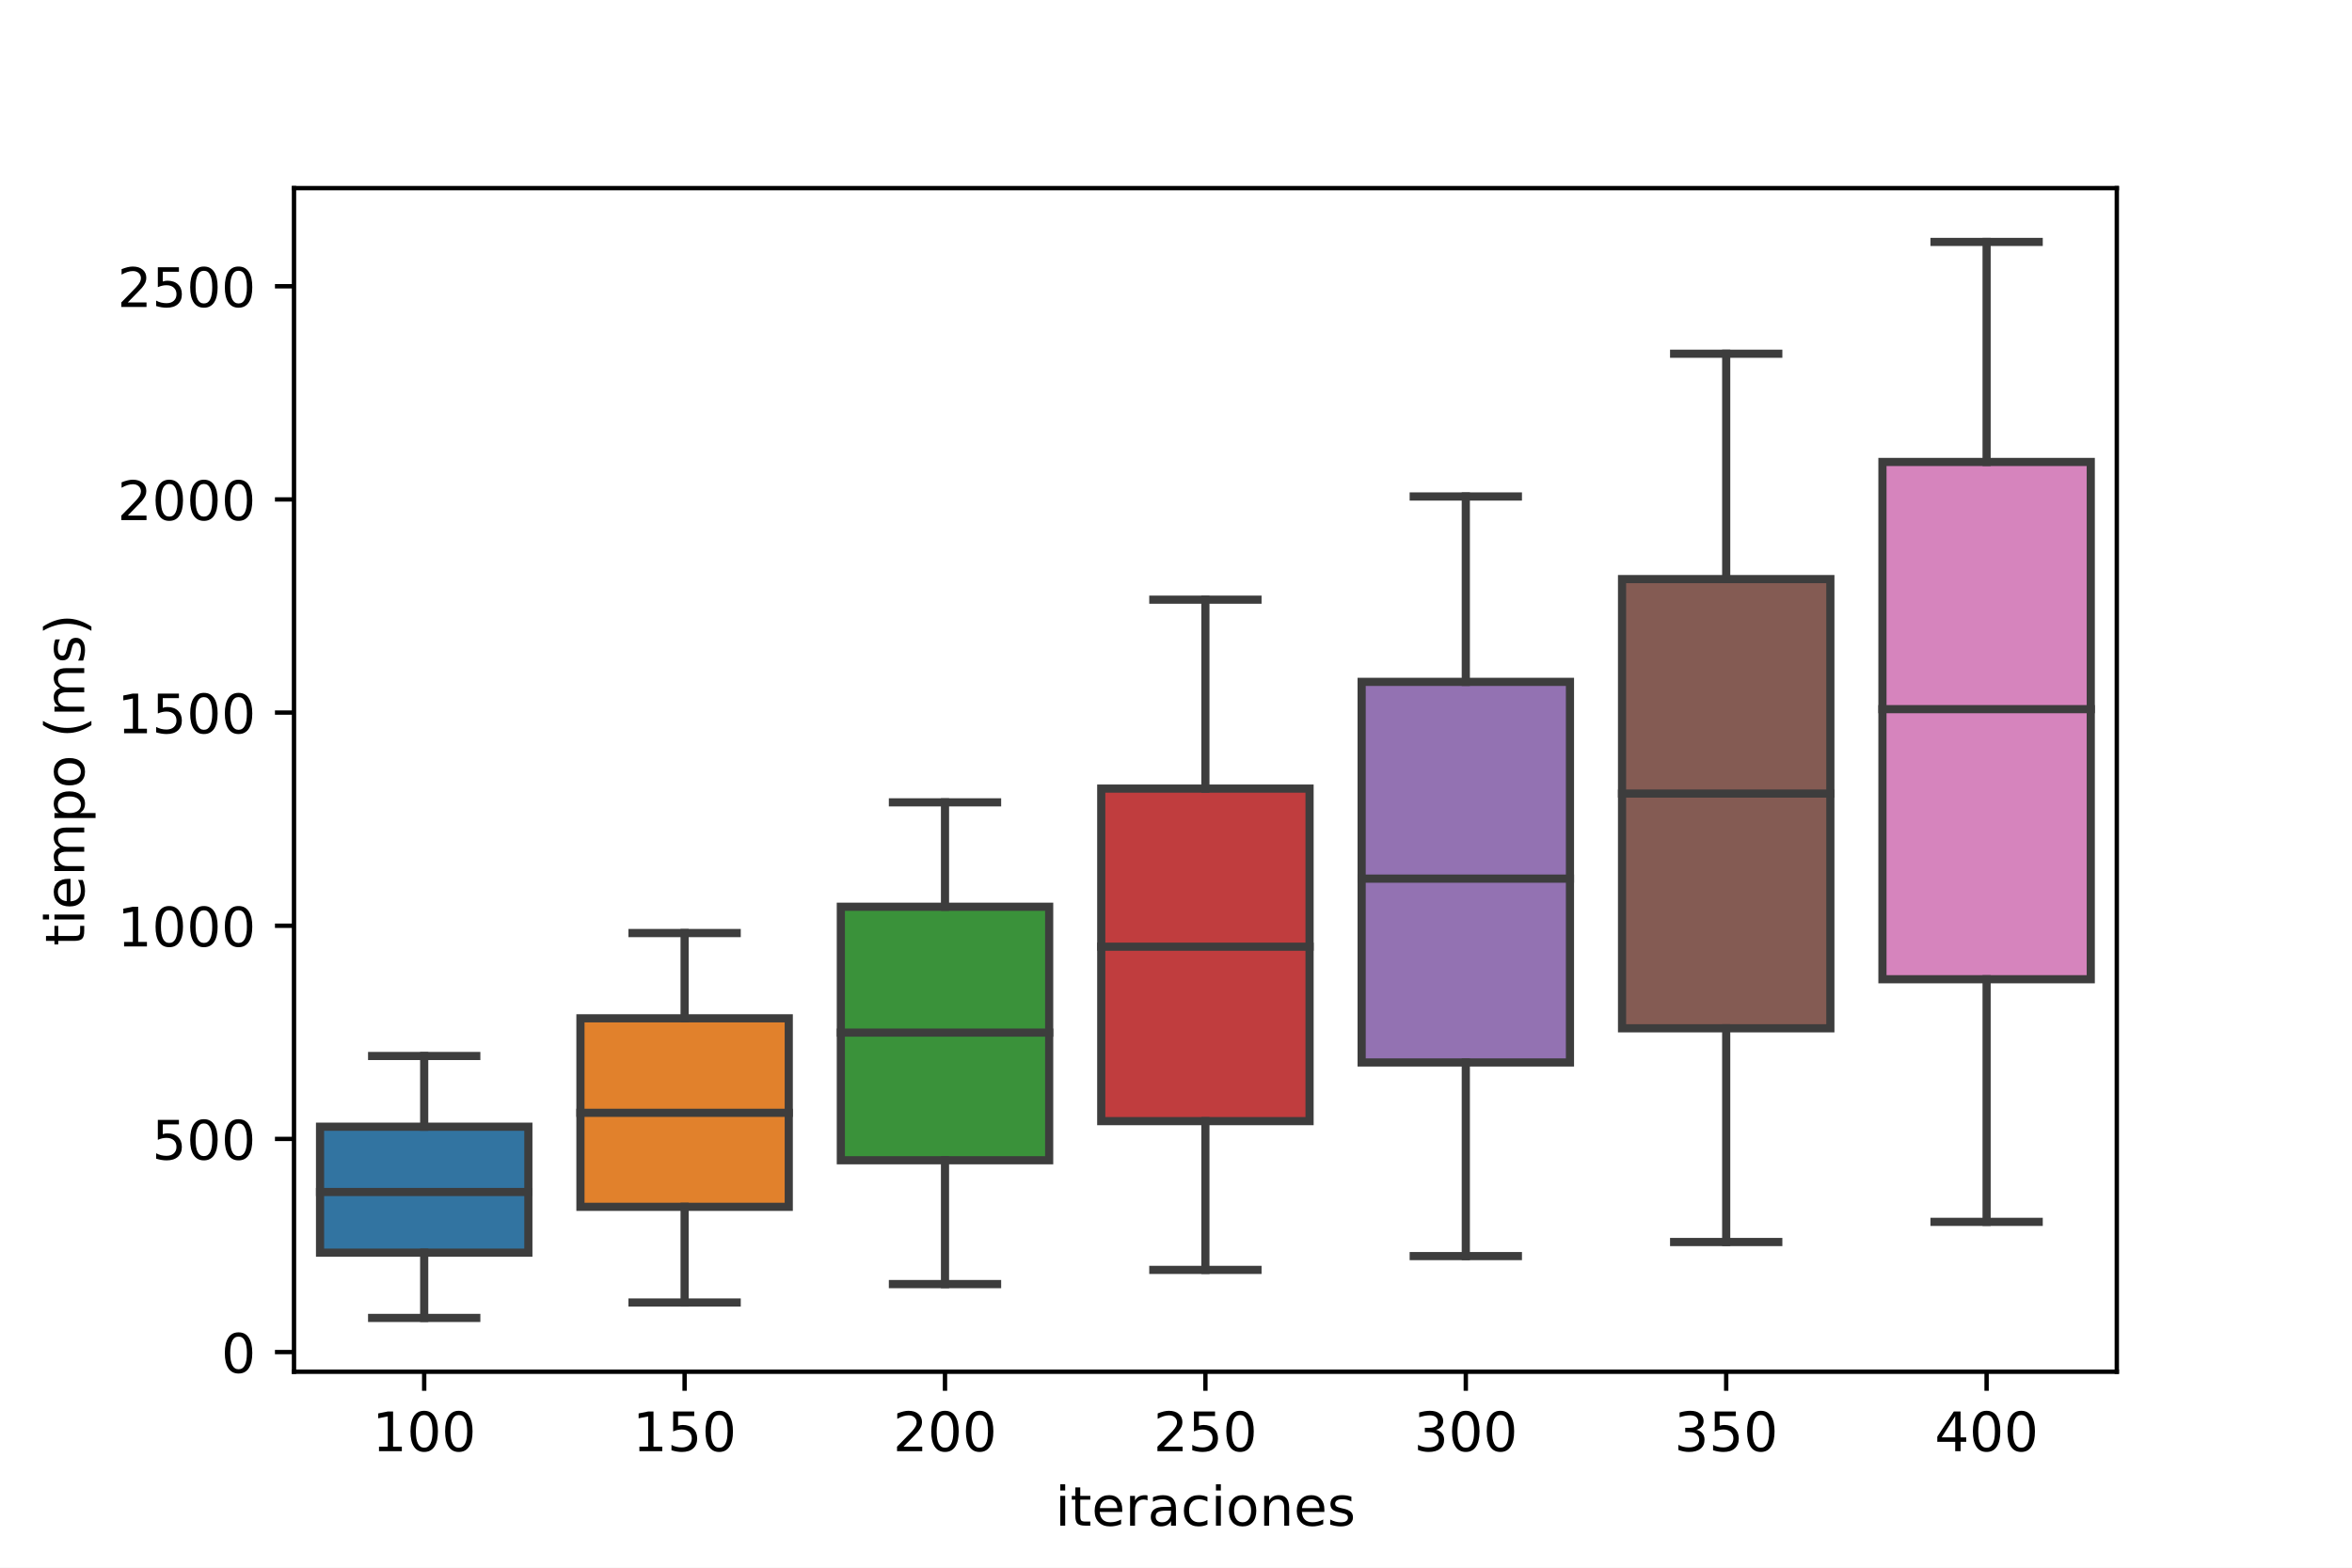
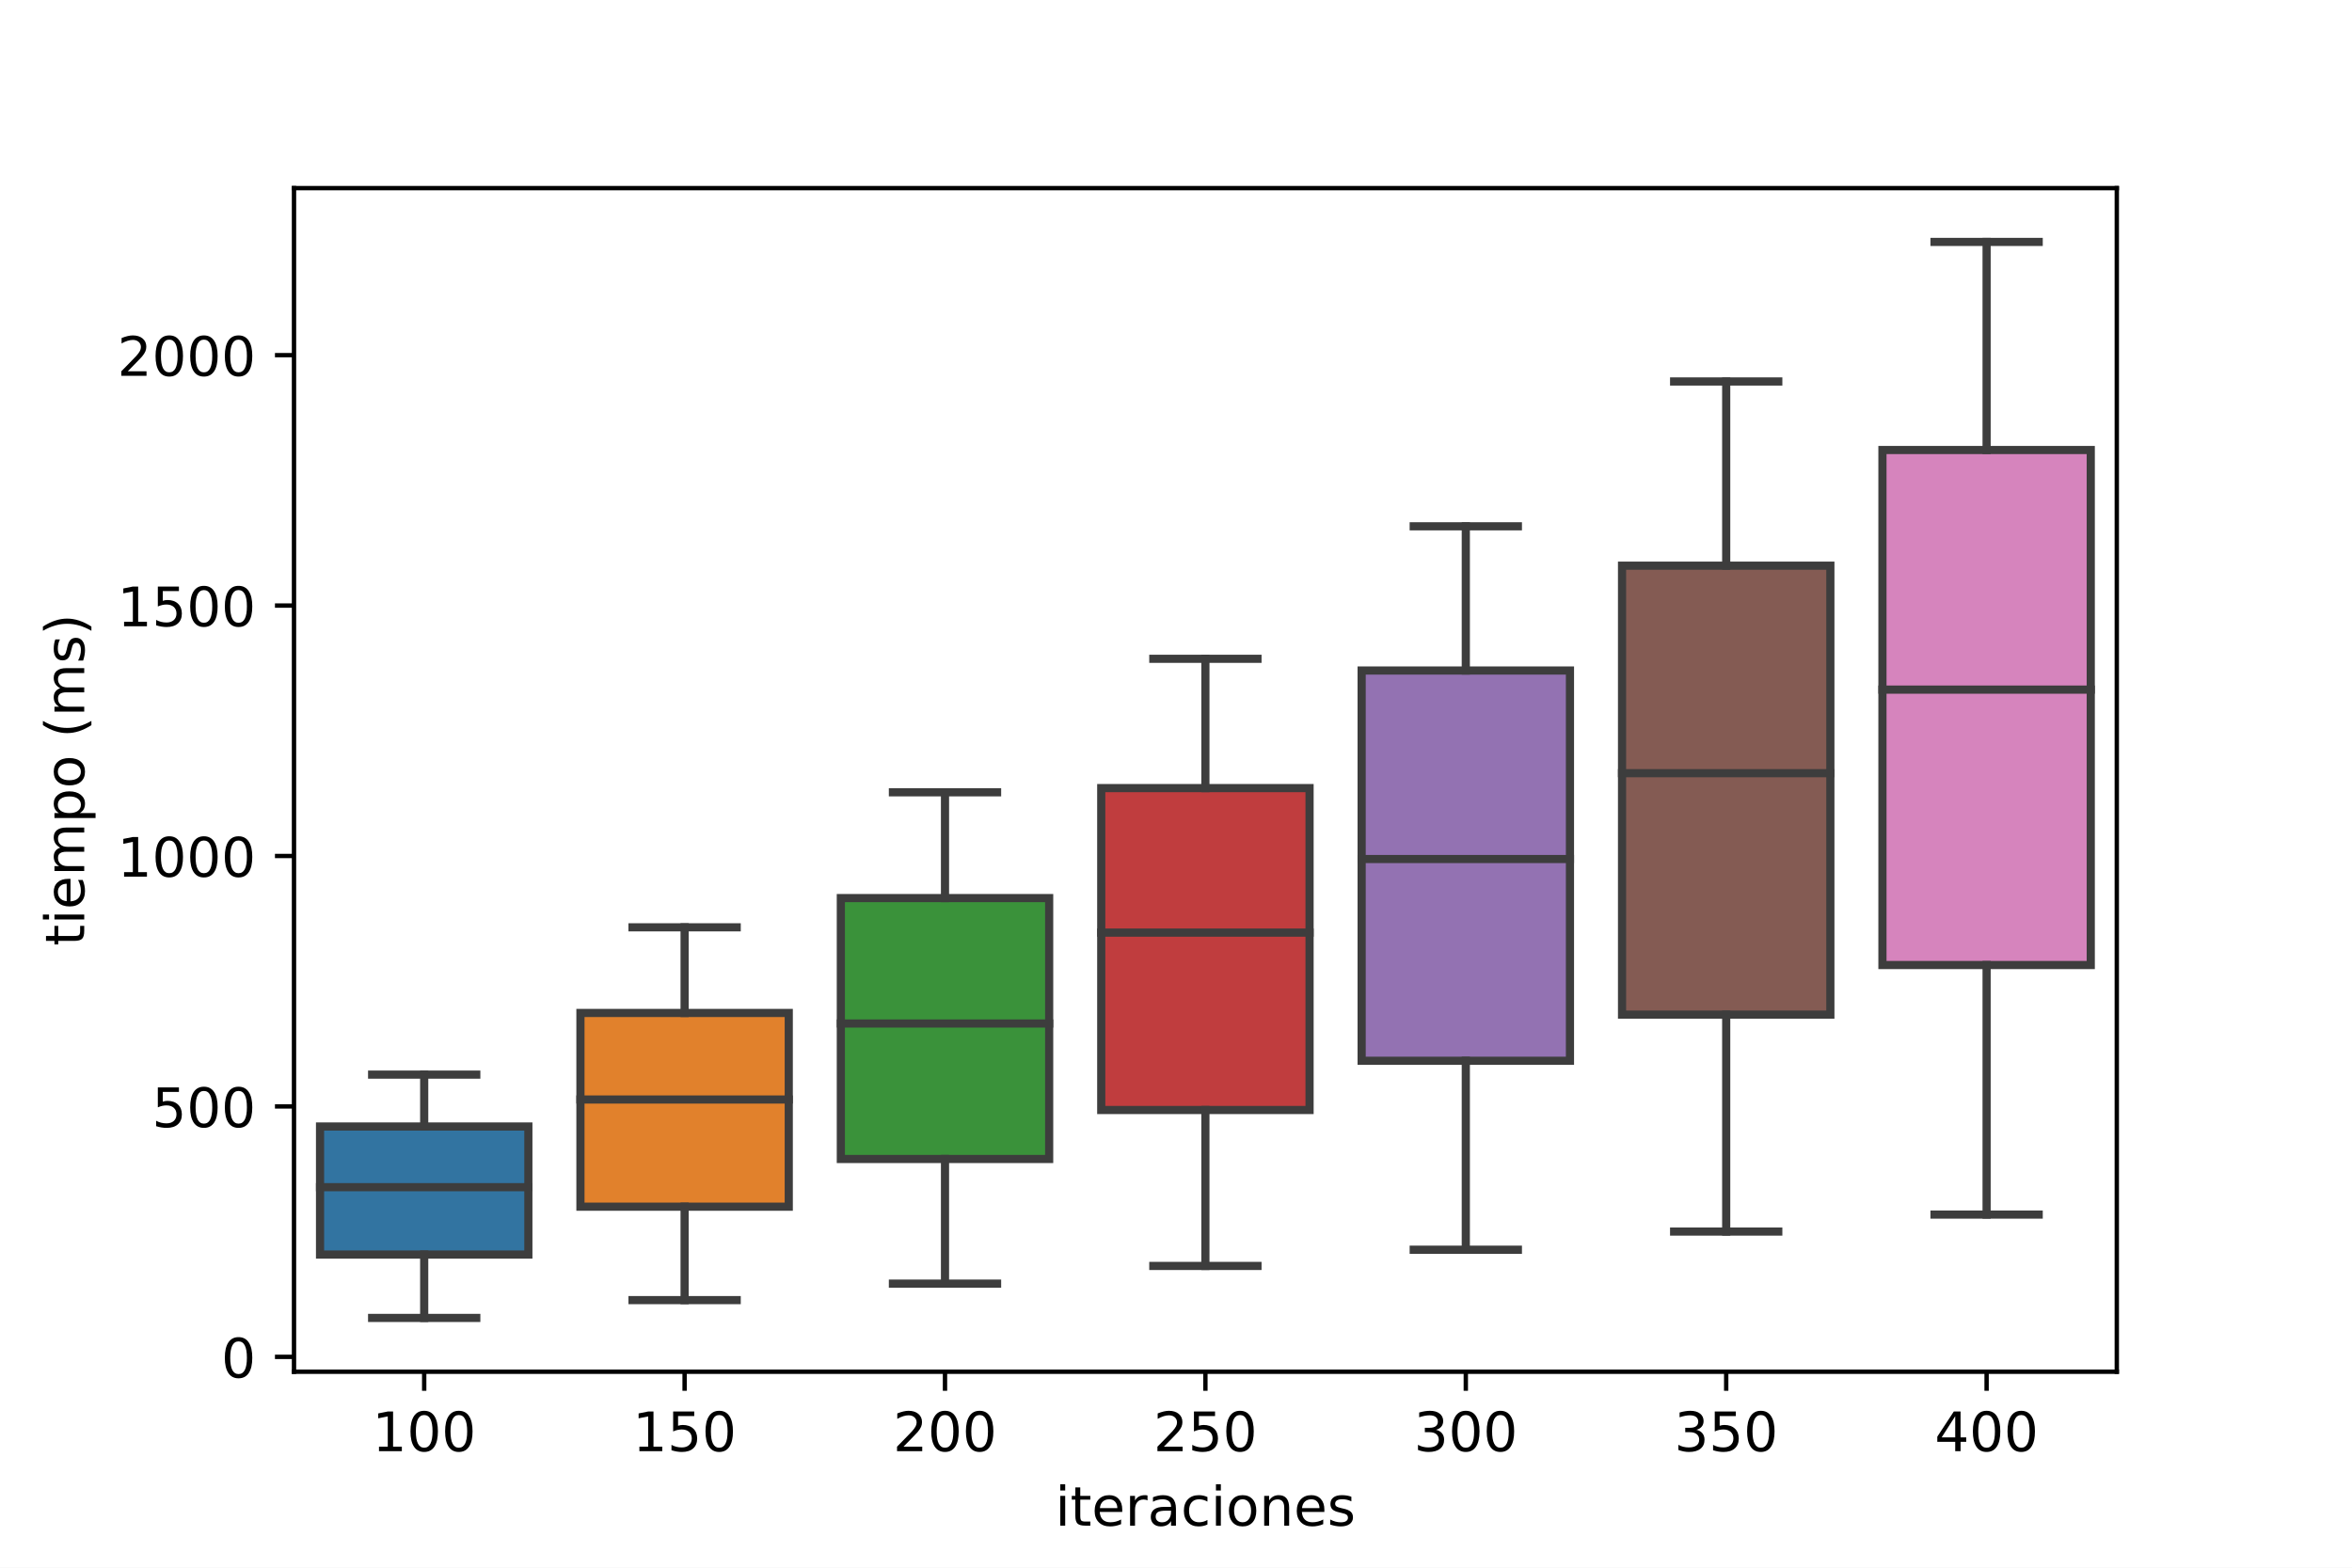
<svg xmlns="http://www.w3.org/2000/svg" xmlns:xlink="http://www.w3.org/1999/xlink" height="288pt" version="1.1" viewBox="0 0 432 288" width="432pt">
  <defs>
    <style type="text/css">
- *{stroke-linecap:butt;stroke-linejoin:round;white-space:pre;}
+ *{stroke-linecap:butt;stroke-linejoin:round;}
  </style>
  </defs>
  <g id="figure_1">
    <g id="patch_1">
      <path d="M 0 288  L 432 288  L 432 0  L 0 0  z " style="fill:#ffffff;" />
    </g>
    <g id="axes_1">
      <g id="patch_2">
        <path d="M 54 252  L 388.8 252  L 388.8 34.56  L 54 34.56  z " style="fill:#ffffff;" />
      </g>
      <g id="patch_3">
-         <path clip-path="url(#pa91fe073b8)" d="M 58.783 230.127  L 97.046 230.127  L 97.046 206.987  L 58.783 206.987  L 58.783 230.127  z " style="fill:#3274a1;stroke:#3d3d3d;stroke-linejoin:miter;stroke-width:1.5;" />
+         <path clip-path="url(#pe61d9dcb8d)" d="M 58.783 230.475  L 97.046 230.475  L 97.046 206.95  L 58.783 206.95  L 58.783 230.475  z " style="fill:#3274a1;stroke:#3d3d3d;stroke-linejoin:miter;stroke-width:1.5;" />
      </g>
      <g id="patch_4">
-         <path clip-path="url(#pa91fe073b8)" d="M 106.611 221.708  L 144.874 221.708  L 144.874 187.075  L 106.611 187.075  L 106.611 221.708  z " style="fill:#e1812c;stroke:#3d3d3d;stroke-linejoin:miter;stroke-width:1.5;" />
+         <path clip-path="url(#pe61d9dcb8d)" d="M 106.611 221.68  L 144.874 221.68  L 144.874 186.091  L 106.611 186.091  L 106.611 221.68  z " style="fill:#e1812c;stroke:#3d3d3d;stroke-linejoin:miter;stroke-width:1.5;" />
      </g>
      <g id="patch_5">
-         <path clip-path="url(#pa91fe073b8)" d="M 154.44 213.152  L 192.703 213.152  L 192.703 166.578  L 154.44 166.578  L 154.44 213.152  z " style="fill:#3a923a;stroke:#3d3d3d;stroke-linejoin:miter;stroke-width:1.5;" />
+         <path clip-path="url(#pe61d9dcb8d)" d="M 154.44 212.917  L 192.703 212.917  L 192.703 164.987  L 154.44 164.987  L 154.44 212.917  z " style="fill:#3a923a;stroke:#3d3d3d;stroke-linejoin:miter;stroke-width:1.5;" />
      </g>
      <g id="patch_6">
-         <path clip-path="url(#pa91fe073b8)" d="M 202.269 205.963  L 240.531 205.963  L 240.531 144.874  L 202.269 144.874  L 202.269 205.963  z " style="fill:#c03d3e;stroke:#3d3d3d;stroke-linejoin:miter;stroke-width:1.5;" />
+         <path clip-path="url(#pe61d9dcb8d)" d="M 202.269 203.919  L 240.531 203.919  L 240.531 144.781  L 202.269 144.781  L 202.269 203.919  z " style="fill:#c03d3e;stroke:#3d3d3d;stroke-linejoin:miter;stroke-width:1.5;" />
      </g>
      <g id="patch_7">
-         <path clip-path="url(#pa91fe073b8)" d="M 250.097 195.187  L 288.36 195.187  L 288.36 125.265  L 250.097 125.265  L 250.097 195.187  z " style="fill:#9372b2;stroke:#3d3d3d;stroke-linejoin:miter;stroke-width:1.5;" />
+         <path clip-path="url(#pe61d9dcb8d)" d="M 250.097 194.874  L 288.36 194.874  L 288.36 123.18  L 250.097 123.18  L 250.097 194.874  z " style="fill:#9372b2;stroke:#3d3d3d;stroke-linejoin:miter;stroke-width:1.5;" />
      </g>
      <g id="patch_8">
-         <path clip-path="url(#pa91fe073b8)" d="M 297.926 188.909  L 336.189 188.909  L 336.189 106.385  L 297.926 106.385  L 297.926 188.909  z " style="fill:#845b53;stroke:#3d3d3d;stroke-linejoin:miter;stroke-width:1.5;" />
+         <path clip-path="url(#pe61d9dcb8d)" d="M 297.926 186.397  L 336.189 186.397  L 336.189 103.92  L 297.926 103.92  L 297.926 186.397  z " style="fill:#845b53;stroke:#3d3d3d;stroke-linejoin:miter;stroke-width:1.5;" />
      </g>
      <g id="patch_9">
-         <path clip-path="url(#pa91fe073b8)" d="M 345.754 179.898  L 384.017 179.898  L 384.017 84.865  L 345.754 84.865  L 345.754 179.898  z " style="fill:#d684bd;stroke:#3d3d3d;stroke-linejoin:miter;stroke-width:1.5;" />
+         <path clip-path="url(#pe61d9dcb8d)" d="M 345.754 177.286  L 384.017 177.286  L 384.017 82.672  L 345.754 82.672  L 345.754 177.286  z " style="fill:#d684bd;stroke:#3d3d3d;stroke-linejoin:miter;stroke-width:1.5;" />
      </g>
      <g id="matplotlib.axis_1">
        <g id="xtick_1">
          <g id="line2d_1">
            <defs>
-               <path d="M 0 0  L 0 3.5  " id="m38956fba73" style="stroke:#000000;stroke-width:0.8;" />
-             </defs>
-             <g>
-               <use style="stroke:#000000;stroke-width:0.8;" x="77.914" xlink:href="#m38956fba73" y="252" />
+               <path d="M 0 0  L 0 3.5  " id="m0684067f14" style="stroke:#000000;stroke-width:0.8;" />
+             </defs>
+             <g>
+               <use style="stroke:#000000;stroke-width:0.8;" x="77.914" xlink:href="#m0684067f14" y="252" />
            </g>
          </g>
          <g id="text_1">
            <defs>
              <path d="M 12.406 8.297  L 28.516 8.297  L 28.516 63.922  L 10.984 60.406  L 10.984 69.391  L 28.422 72.906  L 38.281 72.906  L 38.281 8.297  L 54.391 8.297  L 54.391 0  L 12.406 0  z " id="DejaVuSans-49" />
              <path d="M 31.781 66.406  Q 24.172 66.406 20.328 58.906  Q 16.5 51.422 16.5 36.375  Q 16.5 21.391 20.328 13.891  Q 24.172 6.391 31.781 6.391  Q 39.453 6.391 43.281 13.891  Q 47.125 21.391 47.125 36.375  Q 47.125 51.422 43.281 58.906  Q 39.453 66.406 31.781 66.406  z M 31.781 74.219  Q 44.047 74.219 50.516 64.516  Q 56.984 54.828 56.984 36.375  Q 56.984 17.969 50.516 8.266  Q 44.047 -1.422 31.781 -1.422  Q 19.531 -1.422 13.062 8.266  Q 6.594 17.969 6.594 36.375  Q 6.594 54.828 13.062 64.516  Q 19.531 74.219 31.781 74.219  z " id="DejaVuSans-48" />
            </defs>
            <g transform="translate(68.37054 266.5984)scale(0.1 -0.1)">
              <use xlink:href="#DejaVuSans-49" />
              <use x="63.623" xlink:href="#DejaVuSans-48" />
              <use x="127.246" xlink:href="#DejaVuSans-48" />
            </g>
          </g>
        </g>
        <g id="xtick_2">
          <g id="line2d_2">
            <g>
-               <use style="stroke:#000000;stroke-width:0.8;" x="125.743" xlink:href="#m38956fba73" y="252" />
+               <use style="stroke:#000000;stroke-width:0.8;" x="125.743" xlink:href="#m0684067f14" y="252" />
            </g>
          </g>
          <g id="text_2">
            <defs>
              <path d="M 10.797 72.906  L 49.516 72.906  L 49.516 64.594  L 19.828 64.594  L 19.828 46.734  Q 21.969 47.469 24.109 47.828  Q 26.266 48.188 28.422 48.188  Q 40.625 48.188 47.75 41.5  Q 54.891 34.812 54.891 23.391  Q 54.891 11.625 47.562 5.094  Q 40.234 -1.422 26.906 -1.422  Q 22.312 -1.422 17.547 -0.641  Q 12.797 0.141 7.719 1.703  L 7.719 11.625  Q 12.109 9.234 16.797 8.062  Q 21.484 6.891 26.703 6.891  Q 35.156 6.891 40.078 11.328  Q 45.016 15.766 45.016 23.391  Q 45.016 31 40.078 35.438  Q 35.156 39.891 26.703 39.891  Q 22.75 39.891 18.812 39.016  Q 14.891 38.141 10.797 36.281  z " id="DejaVuSans-53" />
            </defs>
            <g transform="translate(116.1991 266.5984)scale(0.1 -0.1)">
              <use xlink:href="#DejaVuSans-49" />
              <use x="63.623" xlink:href="#DejaVuSans-53" />
              <use x="127.246" xlink:href="#DejaVuSans-48" />
            </g>
          </g>
        </g>
        <g id="xtick_3">
          <g id="line2d_3">
            <g>
-               <use style="stroke:#000000;stroke-width:0.8;" x="173.571" xlink:href="#m38956fba73" y="252" />
+               <use style="stroke:#000000;stroke-width:0.8;" x="173.571" xlink:href="#m0684067f14" y="252" />
            </g>
          </g>
          <g id="text_3">
            <defs>
              <path d="M 19.188 8.297  L 53.609 8.297  L 53.609 0  L 7.328 0  L 7.328 8.297  Q 12.938 14.109 22.625 23.891  Q 32.328 33.688 34.812 36.531  Q 39.547 41.844 41.422 45.531  Q 43.312 49.219 43.312 52.781  Q 43.312 58.594 39.234 62.25  Q 35.156 65.922 28.609 65.922  Q 23.969 65.922 18.812 64.312  Q 13.672 62.703 7.812 59.422  L 7.812 69.391  Q 13.766 71.781 18.938 73  Q 24.125 74.219 28.422 74.219  Q 39.75 74.219 46.484 68.547  Q 53.219 62.891 53.219 53.422  Q 53.219 48.922 51.531 44.891  Q 49.859 40.875 45.406 35.406  Q 44.188 33.984 37.641 27.219  Q 31.109 20.453 19.188 8.297  z " id="DejaVuSans-50" />
            </defs>
            <g transform="translate(164.0277 266.5984)scale(0.1 -0.1)">
              <use xlink:href="#DejaVuSans-50" />
              <use x="63.623" xlink:href="#DejaVuSans-48" />
              <use x="127.246" xlink:href="#DejaVuSans-48" />
            </g>
          </g>
        </g>
        <g id="xtick_4">
          <g id="line2d_4">
            <g>
-               <use style="stroke:#000000;stroke-width:0.8;" x="221.4" xlink:href="#m38956fba73" y="252" />
+               <use style="stroke:#000000;stroke-width:0.8;" x="221.4" xlink:href="#m0684067f14" y="252" />
            </g>
          </g>
          <g id="text_4">
            <g transform="translate(211.8562 266.5984)scale(0.1 -0.1)">
              <use xlink:href="#DejaVuSans-50" />
              <use x="63.623" xlink:href="#DejaVuSans-53" />
              <use x="127.246" xlink:href="#DejaVuSans-48" />
            </g>
          </g>
        </g>
        <g id="xtick_5">
          <g id="line2d_5">
            <g>
-               <use style="stroke:#000000;stroke-width:0.8;" x="269.229" xlink:href="#m38956fba73" y="252" />
+               <use style="stroke:#000000;stroke-width:0.8;" x="269.229" xlink:href="#m0684067f14" y="252" />
            </g>
          </g>
          <g id="text_5">
            <defs>
              <path d="M 40.578 39.312  Q 47.656 37.797 51.625 33  Q 55.609 28.219 55.609 21.188  Q 55.609 10.406 48.188 4.484  Q 40.766 -1.422 27.094 -1.422  Q 22.516 -1.422 17.656 -0.516  Q 12.797 0.391 7.625 2.203  L 7.625 11.719  Q 11.719 9.328 16.594 8.109  Q 21.484 6.891 26.812 6.891  Q 36.078 6.891 40.938 10.547  Q 45.797 14.203 45.797 21.188  Q 45.797 27.641 41.281 31.266  Q 36.766 34.906 28.719 34.906  L 20.219 34.906  L 20.219 43.016  L 29.109 43.016  Q 36.375 43.016 40.234 45.922  Q 44.094 48.828 44.094 54.297  Q 44.094 59.906 40.109 62.906  Q 36.141 65.922 28.719 65.922  Q 24.656 65.922 20.016 65.031  Q 15.375 64.156 9.812 62.312  L 9.812 71.094  Q 15.438 72.656 20.344 73.438  Q 25.25 74.219 29.594 74.219  Q 40.828 74.219 47.359 69.109  Q 53.906 64.016 53.906 55.328  Q 53.906 49.266 50.438 45.094  Q 46.969 40.922 40.578 39.312  z " id="DejaVuSans-51" />
            </defs>
            <g transform="translate(259.6848 266.5984)scale(0.1 -0.1)">
              <use xlink:href="#DejaVuSans-51" />
              <use x="63.623" xlink:href="#DejaVuSans-48" />
              <use x="127.246" xlink:href="#DejaVuSans-48" />
            </g>
          </g>
        </g>
        <g id="xtick_6">
          <g id="line2d_6">
            <g>
-               <use style="stroke:#000000;stroke-width:0.8;" x="317.057" xlink:href="#m38956fba73" y="252" />
+               <use style="stroke:#000000;stroke-width:0.8;" x="317.057" xlink:href="#m0684067f14" y="252" />
            </g>
          </g>
          <g id="text_6">
            <g transform="translate(307.5134 266.5984)scale(0.1 -0.1)">
              <use xlink:href="#DejaVuSans-51" />
              <use x="63.623" xlink:href="#DejaVuSans-53" />
              <use x="127.246" xlink:href="#DejaVuSans-48" />
            </g>
          </g>
        </g>
        <g id="xtick_7">
          <g id="line2d_7">
            <g>
-               <use style="stroke:#000000;stroke-width:0.8;" x="364.886" xlink:href="#m38956fba73" y="252" />
+               <use style="stroke:#000000;stroke-width:0.8;" x="364.886" xlink:href="#m0684067f14" y="252" />
            </g>
          </g>
          <g id="text_7">
            <defs>
              <path d="M 37.797 64.312  L 12.891 25.391  L 37.797 25.391  z M 35.203 72.906  L 47.609 72.906  L 47.609 25.391  L 58.016 25.391  L 58.016 17.188  L 47.609 17.188  L 47.609 0  L 37.797 0  L 37.797 17.188  L 4.891 17.188  L 4.891 26.703  z " id="DejaVuSans-52" />
            </defs>
            <g transform="translate(355.342 266.5984)scale(0.1 -0.1)">
              <use xlink:href="#DejaVuSans-52" />
              <use x="63.623" xlink:href="#DejaVuSans-48" />
              <use x="127.246" xlink:href="#DejaVuSans-48" />
            </g>
          </g>
        </g>
        <g id="text_8">
          <defs>
            <path d="M 9.422 54.688  L 18.406 54.688  L 18.406 0  L 9.422 0  z M 9.422 75.984  L 18.406 75.984  L 18.406 64.594  L 9.422 64.594  z " id="DejaVuSans-105" />
            <path d="M 18.312 70.219  L 18.312 54.688  L 36.812 54.688  L 36.812 47.703  L 18.312 47.703  L 18.312 18.016  Q 18.312 11.328 20.141 9.422  Q 21.969 7.516 27.594 7.516  L 36.812 7.516  L 36.812 0  L 27.594 0  Q 17.188 0 13.234 3.875  Q 9.281 7.766 9.281 18.016  L 9.281 47.703  L 2.688 47.703  L 2.688 54.688  L 9.281 54.688  L 9.281 70.219  z " id="DejaVuSans-116" />
            <path d="M 56.203 29.594  L 56.203 25.203  L 14.891 25.203  Q 15.484 15.922 20.484 11.062  Q 25.484 6.203 34.422 6.203  Q 39.594 6.203 44.453 7.469  Q 49.312 8.734 54.109 11.281  L 54.109 2.781  Q 49.266 0.734 44.188 -0.344  Q 39.109 -1.422 33.891 -1.422  Q 20.797 -1.422 13.156 6.188  Q 5.516 13.812 5.516 26.812  Q 5.516 40.234 12.766 48.109  Q 20.016 56 32.328 56  Q 43.359 56 49.781 48.891  Q 56.203 41.797 56.203 29.594  z M 47.219 32.234  Q 47.125 39.594 43.094 43.984  Q 39.062 48.391 32.422 48.391  Q 24.906 48.391 20.391 44.141  Q 15.875 39.891 15.188 32.172  z " id="DejaVuSans-101" />
            <path d="M 41.109 46.297  Q 39.594 47.172 37.812 47.578  Q 36.031 48 33.891 48  Q 26.266 48 22.188 43.047  Q 18.109 38.094 18.109 28.812  L 18.109 0  L 9.078 0  L 9.078 54.688  L 18.109 54.688  L 18.109 46.188  Q 20.953 51.172 25.484 53.578  Q 30.031 56 36.531 56  Q 37.453 56 38.578 55.875  Q 39.703 55.766 41.062 55.516  z " id="DejaVuSans-114" />
            <path d="M 34.281 27.484  Q 23.391 27.484 19.188 25  Q 14.984 22.516 14.984 16.5  Q 14.984 11.719 18.141 8.906  Q 21.297 6.109 26.703 6.109  Q 34.188 6.109 38.703 11.406  Q 43.219 16.703 43.219 25.484  L 43.219 27.484  z M 52.203 31.203  L 52.203 0  L 43.219 0  L 43.219 8.297  Q 40.141 3.328 35.547 0.953  Q 30.953 -1.422 24.312 -1.422  Q 15.922 -1.422 10.953 3.297  Q 6 8.016 6 15.922  Q 6 25.141 12.172 29.828  Q 18.359 34.516 30.609 34.516  L 43.219 34.516  L 43.219 35.406  Q 43.219 41.609 39.141 45  Q 35.062 48.391 27.688 48.391  Q 23 48.391 18.547 47.266  Q 14.109 46.141 10.016 43.891  L 10.016 52.203  Q 14.938 54.109 19.578 55.047  Q 24.219 56 28.609 56  Q 40.484 56 46.344 49.844  Q 52.203 43.703 52.203 31.203  z " id="DejaVuSans-97" />
            <path d="M 48.781 52.594  L 48.781 44.188  Q 44.969 46.297 41.141 47.344  Q 37.312 48.391 33.406 48.391  Q 24.656 48.391 19.812 42.844  Q 14.984 37.312 14.984 27.297  Q 14.984 17.281 19.812 11.734  Q 24.656 6.203 33.406 6.203  Q 37.312 6.203 41.141 7.25  Q 44.969 8.297 48.781 10.406  L 48.781 2.094  Q 45.016 0.344 40.984 -0.531  Q 36.969 -1.422 32.422 -1.422  Q 20.062 -1.422 12.781 6.344  Q 5.516 14.109 5.516 27.297  Q 5.516 40.672 12.859 48.328  Q 20.219 56 33.016 56  Q 37.156 56 41.109 55.141  Q 45.062 54.297 48.781 52.594  z " id="DejaVuSans-99" />
            <path d="M 30.609 48.391  Q 23.391 48.391 19.188 42.75  Q 14.984 37.109 14.984 27.297  Q 14.984 17.484 19.156 11.844  Q 23.344 6.203 30.609 6.203  Q 37.797 6.203 41.984 11.859  Q 46.188 17.531 46.188 27.297  Q 46.188 37.016 41.984 42.703  Q 37.797 48.391 30.609 48.391  z M 30.609 56  Q 42.328 56 49.016 48.375  Q 55.719 40.766 55.719 27.297  Q 55.719 13.875 49.016 6.219  Q 42.328 -1.422 30.609 -1.422  Q 18.844 -1.422 12.172 6.219  Q 5.516 13.875 5.516 27.297  Q 5.516 40.766 12.172 48.375  Q 18.844 56 30.609 56  z " id="DejaVuSans-111" />
            <path d="M 54.891 33.016  L 54.891 0  L 45.906 0  L 45.906 32.719  Q 45.906 40.484 42.875 44.328  Q 39.844 48.188 33.797 48.188  Q 26.516 48.188 22.312 43.547  Q 18.109 38.922 18.109 30.906  L 18.109 0  L 9.078 0  L 9.078 54.688  L 18.109 54.688  L 18.109 46.188  Q 21.344 51.125 25.703 53.562  Q 30.078 56 35.797 56  Q 45.219 56 50.047 50.172  Q 54.891 44.344 54.891 33.016  z " id="DejaVuSans-110" />
            <path d="M 44.281 53.078  L 44.281 44.578  Q 40.484 46.531 36.375 47.5  Q 32.281 48.484 27.875 48.484  Q 21.188 48.484 17.844 46.438  Q 14.5 44.391 14.5 40.281  Q 14.5 37.156 16.891 35.375  Q 19.281 33.594 26.516 31.984  L 29.594 31.297  Q 39.156 29.25 43.188 25.516  Q 47.219 21.781 47.219 15.094  Q 47.219 7.469 41.188 3.016  Q 35.156 -1.422 24.609 -1.422  Q 20.219 -1.422 15.453 -0.562  Q 10.688 0.297 5.422 2  L 5.422 11.281  Q 10.406 8.688 15.234 7.391  Q 20.062 6.109 24.812 6.109  Q 31.156 6.109 34.562 8.281  Q 37.984 10.453 37.984 14.406  Q 37.984 18.062 35.516 20.016  Q 33.062 21.969 24.703 23.781  L 21.578 24.516  Q 13.234 26.266 9.516 29.906  Q 5.812 33.547 5.812 39.891  Q 5.812 47.609 11.281 51.797  Q 16.75 56 26.812 56  Q 31.781 56 36.172 55.266  Q 40.578 54.547 44.281 53.078  z " id="DejaVuSans-115" />
          </defs>
          <g transform="translate(193.807 280.2766)scale(0.1 -0.1)">
            <use xlink:href="#DejaVuSans-105" />
            <use x="27.783" xlink:href="#DejaVuSans-116" />
            <use x="66.992" xlink:href="#DejaVuSans-101" />
            <use x="128.516" xlink:href="#DejaVuSans-114" />
            <use x="169.629" xlink:href="#DejaVuSans-97" />
            <use x="230.908" xlink:href="#DejaVuSans-99" />
            <use x="285.889" xlink:href="#DejaVuSans-105" />
            <use x="313.672" xlink:href="#DejaVuSans-111" />
            <use x="374.854" xlink:href="#DejaVuSans-110" />
            <use x="438.232" xlink:href="#DejaVuSans-101" />
            <use x="499.756" xlink:href="#DejaVuSans-115" />
          </g>
        </g>
      </g>
      <g id="matplotlib.axis_2">
        <g id="ytick_1">
          <g id="line2d_8">
            <defs>
-               <path d="M 0 0  L -3.5 0  " id="m84d5d3c8b5" style="stroke:#000000;stroke-width:0.8;" />
-             </defs>
-             <g>
-               <use style="stroke:#000000;stroke-width:0.8;" x="54" xlink:href="#m84d5d3c8b5" y="248.39" />
+               <path d="M 0 0  L -3.5 0  " id="mf8915ef744" style="stroke:#000000;stroke-width:0.8;" />
+             </defs>
+             <g>
+               <use style="stroke:#000000;stroke-width:0.8;" x="54" xlink:href="#mf8915ef744" y="249.269" />
            </g>
          </g>
          <g id="text_9">
-             <g transform="translate(40.6375 252.189)scale(0.1 -0.1)">
+             <g transform="translate(40.6375 253.0687)scale(0.1 -0.1)">
              <use xlink:href="#DejaVuSans-48" />
            </g>
          </g>
        </g>
        <g id="ytick_2">
          <g id="line2d_9">
            <g>
-               <use style="stroke:#000000;stroke-width:0.8;" x="54" xlink:href="#m84d5d3c8b5" y="209.23" />
+               <use style="stroke:#000000;stroke-width:0.8;" x="54" xlink:href="#mf8915ef744" y="203.262" />
            </g>
          </g>
          <g id="text_10">
-             <g transform="translate(27.9125 213.0288)scale(0.1 -0.1)">
+             <g transform="translate(27.9125 207.0615)scale(0.1 -0.1)">
              <use xlink:href="#DejaVuSans-53" />
              <use x="63.623" xlink:href="#DejaVuSans-48" />
              <use x="127.246" xlink:href="#DejaVuSans-48" />
            </g>
          </g>
        </g>
        <g id="ytick_3">
          <g id="line2d_10">
            <g>
-               <use style="stroke:#000000;stroke-width:0.8;" x="54" xlink:href="#m84d5d3c8b5" y="170.069" />
+               <use style="stroke:#000000;stroke-width:0.8;" x="54" xlink:href="#mf8915ef744" y="157.255" />
            </g>
          </g>
          <g id="text_11">
-             <g transform="translate(21.55 173.8686)scale(0.1 -0.1)">
+             <g transform="translate(21.55 161.0543)scale(0.1 -0.1)">
              <use xlink:href="#DejaVuSans-49" />
              <use x="63.623" xlink:href="#DejaVuSans-48" />
              <use x="127.246" xlink:href="#DejaVuSans-48" />
              <use x="190.869" xlink:href="#DejaVuSans-48" />
            </g>
          </g>
        </g>
        <g id="ytick_4">
          <g id="line2d_11">
            <g>
-               <use style="stroke:#000000;stroke-width:0.8;" x="54" xlink:href="#m84d5d3c8b5" y="130.909" />
+               <use style="stroke:#000000;stroke-width:0.8;" x="54" xlink:href="#mf8915ef744" y="111.248" />
            </g>
          </g>
          <g id="text_12">
-             <g transform="translate(21.55 134.7085)scale(0.1 -0.1)">
+             <g transform="translate(21.55 115.0471)scale(0.1 -0.1)">
              <use xlink:href="#DejaVuSans-49" />
              <use x="63.623" xlink:href="#DejaVuSans-53" />
              <use x="127.246" xlink:href="#DejaVuSans-48" />
              <use x="190.869" xlink:href="#DejaVuSans-48" />
            </g>
          </g>
        </g>
        <g id="ytick_5">
          <g id="line2d_12">
            <g>
-               <use style="stroke:#000000;stroke-width:0.8;" x="54" xlink:href="#m84d5d3c8b5" y="91.749" />
+               <use style="stroke:#000000;stroke-width:0.8;" x="54" xlink:href="#mf8915ef744" y="65.241" />
            </g>
          </g>
          <g id="text_13">
-             <g transform="translate(21.55 95.54833)scale(0.1 -0.1)">
+             <g transform="translate(21.55 69.03994)scale(0.1 -0.1)">
              <use xlink:href="#DejaVuSans-50" />
              <use x="63.623" xlink:href="#DejaVuSans-48" />
              <use x="127.246" xlink:href="#DejaVuSans-48" />
              <use x="190.869" xlink:href="#DejaVuSans-48" />
            </g>
          </g>
        </g>
-         <g id="ytick_6">
-           <g id="line2d_13">
-             <g>
-               <use style="stroke:#000000;stroke-width:0.8;" x="54" xlink:href="#m84d5d3c8b5" y="52.589" />
-             </g>
-           </g>
-           <g id="text_14">
-             <g transform="translate(21.55 56.38817)scale(0.1 -0.1)">
-               <use xlink:href="#DejaVuSans-50" />
-               <use x="63.623" xlink:href="#DejaVuSans-53" />
-               <use x="127.246" xlink:href="#DejaVuSans-48" />
-               <use x="190.869" xlink:href="#DejaVuSans-48" />
-             </g>
-           </g>
-         </g>
-         <g id="text_15">
+         <g id="text_14">
          <defs>
            <path d="M 52 44.188  Q 55.375 50.25 60.062 53.125  Q 64.75 56 71.094 56  Q 79.641 56 84.281 50.016  Q 88.922 44.047 88.922 33.016  L 88.922 0  L 79.891 0  L 79.891 32.719  Q 79.891 40.578 77.094 44.375  Q 74.312 48.188 68.609 48.188  Q 61.625 48.188 57.562 43.547  Q 53.516 38.922 53.516 30.906  L 53.516 0  L 44.484 0  L 44.484 32.719  Q 44.484 40.625 41.703 44.406  Q 38.922 48.188 33.109 48.188  Q 26.219 48.188 22.156 43.531  Q 18.109 38.875 18.109 30.906  L 18.109 0  L 9.078 0  L 9.078 54.688  L 18.109 54.688  L 18.109 46.188  Q 21.188 51.219 25.484 53.609  Q 29.781 56 35.688 56  Q 41.656 56 45.828 52.969  Q 50 49.953 52 44.188  z " id="DejaVuSans-109" />
            <path d="M 18.109 8.203  L 18.109 -20.797  L 9.078 -20.797  L 9.078 54.688  L 18.109 54.688  L 18.109 46.391  Q 20.953 51.266 25.266 53.625  Q 29.594 56 35.594 56  Q 45.562 56 51.781 48.094  Q 58.016 40.188 58.016 27.297  Q 58.016 14.406 51.781 6.484  Q 45.562 -1.422 35.594 -1.422  Q 29.594 -1.422 25.266 0.953  Q 20.953 3.328 18.109 8.203  z M 48.688 27.297  Q 48.688 37.203 44.609 42.844  Q 40.531 48.484 33.406 48.484  Q 26.266 48.484 22.188 42.844  Q 18.109 37.203 18.109 27.297  Q 18.109 17.391 22.188 11.75  Q 26.266 6.109 33.406 6.109  Q 40.531 6.109 44.609 11.75  Q 48.688 17.391 48.688 27.297  z " id="DejaVuSans-112" />
            <path id="DejaVuSans-32" />
            <path d="M 31 75.875  Q 24.469 64.656 21.281 53.656  Q 18.109 42.672 18.109 31.391  Q 18.109 20.125 21.312 9.062  Q 24.516 -2 31 -13.188  L 23.188 -13.188  Q 15.875 -1.703 12.234 9.375  Q 8.594 20.453 8.594 31.391  Q 8.594 42.281 12.203 53.312  Q 15.828 64.359 23.188 75.875  z " id="DejaVuSans-40" />
            <path d="M 8.016 75.875  L 15.828 75.875  Q 23.141 64.359 26.781 53.312  Q 30.422 42.281 30.422 31.391  Q 30.422 20.453 26.781 9.375  Q 23.141 -1.703 15.828 -13.188  L 8.016 -13.188  Q 14.5 -2 17.703 9.062  Q 20.906 20.125 20.906 31.391  Q 20.906 42.672 17.703 53.656  Q 14.5 64.656 8.016 75.875  z " id="DejaVuSans-41" />
          </defs>
          <g transform="translate(15.47031 173.7753)rotate(-90)scale(0.1 -0.1)">
            <use xlink:href="#DejaVuSans-116" />
            <use x="39.209" xlink:href="#DejaVuSans-105" />
            <use x="66.992" xlink:href="#DejaVuSans-101" />
            <use x="128.516" xlink:href="#DejaVuSans-109" />
            <use x="225.928" xlink:href="#DejaVuSans-112" />
            <use x="289.404" xlink:href="#DejaVuSans-111" />
            <use x="350.586" xlink:href="#DejaVuSans-32" />
            <use x="382.373" xlink:href="#DejaVuSans-40" />
            <use x="421.387" xlink:href="#DejaVuSans-109" />
            <use x="518.799" xlink:href="#DejaVuSans-115" />
            <use x="570.898" xlink:href="#DejaVuSans-41" />
          </g>
        </g>
      </g>
+       <g id="line2d_13">
+         <path clip-path="url(#pe61d9dcb8d)" d="M 77.914 230.475  L 77.914 242.116  " style="fill:none;stroke:#3d3d3d;stroke-linecap:square;stroke-width:1.5;" />
+       </g>
      <g id="line2d_14">
-         <path clip-path="url(#pa91fe073b8)" d="M 77.914 230.127  L 77.914 242.116  " style="fill:none;stroke:#3d3d3d;stroke-linecap:square;stroke-width:1.5;" />
+         <path clip-path="url(#pe61d9dcb8d)" d="M 77.914 206.95  L 77.914 197.42  " style="fill:none;stroke:#3d3d3d;stroke-linecap:square;stroke-width:1.5;" />
      </g>
      <g id="line2d_15">
-         <path clip-path="url(#pa91fe073b8)" d="M 77.914 206.987  L 77.914 193.997  " style="fill:none;stroke:#3d3d3d;stroke-linecap:square;stroke-width:1.5;" />
+         <path clip-path="url(#pe61d9dcb8d)" d="M 68.349 242.116  L 87.48 242.116  " style="fill:none;stroke:#3d3d3d;stroke-linecap:square;stroke-width:1.5;" />
      </g>
      <g id="line2d_16">
-         <path clip-path="url(#pa91fe073b8)" d="M 68.349 242.116  L 87.48 242.116  " style="fill:none;stroke:#3d3d3d;stroke-linecap:square;stroke-width:1.5;" />
-       </g>
-       <g id="line2d_17">
-         <path clip-path="url(#pa91fe073b8)" d="M 68.349 193.997  L 87.48 193.997  " style="fill:none;stroke:#3d3d3d;stroke-linecap:square;stroke-width:1.5;" />
-       </g>
-       <g id="line2d_18" />
+         <path clip-path="url(#pe61d9dcb8d)" d="M 68.349 197.42  L 87.48 197.42  " style="fill:none;stroke:#3d3d3d;stroke-linecap:square;stroke-width:1.5;" />
+       </g>
+       <g id="line2d_17" />
+       <g id="line2d_18">
+         <path clip-path="url(#pe61d9dcb8d)" d="M 125.743 221.68  L 125.743 238.841  " style="fill:none;stroke:#3d3d3d;stroke-linecap:square;stroke-width:1.5;" />
+       </g>
      <g id="line2d_19">
-         <path clip-path="url(#pa91fe073b8)" d="M 125.743 221.708  L 125.743 239.279  " style="fill:none;stroke:#3d3d3d;stroke-linecap:square;stroke-width:1.5;" />
+         <path clip-path="url(#pe61d9dcb8d)" d="M 125.743 186.091  L 125.743 170.362  " style="fill:none;stroke:#3d3d3d;stroke-linecap:square;stroke-width:1.5;" />
      </g>
      <g id="line2d_20">
-         <path clip-path="url(#pa91fe073b8)" d="M 125.743 187.075  L 125.743 171.413  " style="fill:none;stroke:#3d3d3d;stroke-linecap:square;stroke-width:1.5;" />
+         <path clip-path="url(#pe61d9dcb8d)" d="M 116.177 238.841  L 135.309 238.841  " style="fill:none;stroke:#3d3d3d;stroke-linecap:square;stroke-width:1.5;" />
      </g>
      <g id="line2d_21">
-         <path clip-path="url(#pa91fe073b8)" d="M 116.177 239.279  L 135.309 239.279  " style="fill:none;stroke:#3d3d3d;stroke-linecap:square;stroke-width:1.5;" />
-       </g>
-       <g id="line2d_22">
-         <path clip-path="url(#pa91fe073b8)" d="M 116.177 171.413  L 135.309 171.413  " style="fill:none;stroke:#3d3d3d;stroke-linecap:square;stroke-width:1.5;" />
-       </g>
-       <g id="line2d_23" />
+         <path clip-path="url(#pe61d9dcb8d)" d="M 116.177 170.362  L 135.309 170.362  " style="fill:none;stroke:#3d3d3d;stroke-linecap:square;stroke-width:1.5;" />
+       </g>
+       <g id="line2d_22" />
+       <g id="line2d_23">
+         <path clip-path="url(#pe61d9dcb8d)" d="M 173.571 212.917  L 173.571 235.816  " style="fill:none;stroke:#3d3d3d;stroke-linecap:square;stroke-width:1.5;" />
+       </g>
      <g id="line2d_24">
-         <path clip-path="url(#pa91fe073b8)" d="M 173.571 213.152  L 173.571 235.9  " style="fill:none;stroke:#3d3d3d;stroke-linecap:square;stroke-width:1.5;" />
+         <path clip-path="url(#pe61d9dcb8d)" d="M 173.571 164.987  L 173.571 145.555  " style="fill:none;stroke:#3d3d3d;stroke-linecap:square;stroke-width:1.5;" />
      </g>
      <g id="line2d_25">
-         <path clip-path="url(#pa91fe073b8)" d="M 173.571 166.578  L 173.571 147.401  " style="fill:none;stroke:#3d3d3d;stroke-linecap:square;stroke-width:1.5;" />
+         <path clip-path="url(#pe61d9dcb8d)" d="M 164.006 235.816  L 183.137 235.816  " style="fill:none;stroke:#3d3d3d;stroke-linecap:square;stroke-width:1.5;" />
      </g>
      <g id="line2d_26">
-         <path clip-path="url(#pa91fe073b8)" d="M 164.006 235.9  L 183.137 235.9  " style="fill:none;stroke:#3d3d3d;stroke-linecap:square;stroke-width:1.5;" />
-       </g>
-       <g id="line2d_27">
-         <path clip-path="url(#pa91fe073b8)" d="M 164.006 147.401  L 183.137 147.401  " style="fill:none;stroke:#3d3d3d;stroke-linecap:square;stroke-width:1.5;" />
-       </g>
-       <g id="line2d_28" />
+         <path clip-path="url(#pe61d9dcb8d)" d="M 164.006 145.555  L 183.137 145.555  " style="fill:none;stroke:#3d3d3d;stroke-linecap:square;stroke-width:1.5;" />
+       </g>
+       <g id="line2d_27" />
+       <g id="line2d_28">
+         <path clip-path="url(#pe61d9dcb8d)" d="M 221.4 203.919  L 221.4 232.565  " style="fill:none;stroke:#3d3d3d;stroke-linecap:square;stroke-width:1.5;" />
+       </g>
      <g id="line2d_29">
-         <path clip-path="url(#pa91fe073b8)" d="M 221.4 205.963  L 221.4 233.289  " style="fill:none;stroke:#3d3d3d;stroke-linecap:square;stroke-width:1.5;" />
+         <path clip-path="url(#pe61d9dcb8d)" d="M 221.4 144.781  L 221.4 121.031  " style="fill:none;stroke:#3d3d3d;stroke-linecap:square;stroke-width:1.5;" />
      </g>
      <g id="line2d_30">
-         <path clip-path="url(#pa91fe073b8)" d="M 221.4 144.874  L 221.4 110.169  " style="fill:none;stroke:#3d3d3d;stroke-linecap:square;stroke-width:1.5;" />
+         <path clip-path="url(#pe61d9dcb8d)" d="M 211.834 232.565  L 230.966 232.565  " style="fill:none;stroke:#3d3d3d;stroke-linecap:square;stroke-width:1.5;" />
      </g>
      <g id="line2d_31">
-         <path clip-path="url(#pa91fe073b8)" d="M 211.834 233.289  L 230.966 233.289  " style="fill:none;stroke:#3d3d3d;stroke-linecap:square;stroke-width:1.5;" />
-       </g>
-       <g id="line2d_32">
-         <path clip-path="url(#pa91fe073b8)" d="M 211.834 110.169  L 230.966 110.169  " style="fill:none;stroke:#3d3d3d;stroke-linecap:square;stroke-width:1.5;" />
-       </g>
-       <g id="line2d_33" />
+         <path clip-path="url(#pe61d9dcb8d)" d="M 211.834 121.031  L 230.966 121.031  " style="fill:none;stroke:#3d3d3d;stroke-linecap:square;stroke-width:1.5;" />
+       </g>
+       <g id="line2d_32" />
+       <g id="line2d_33">
+         <path clip-path="url(#pe61d9dcb8d)" d="M 269.229 194.874  L 269.229 229.588  " style="fill:none;stroke:#3d3d3d;stroke-linecap:square;stroke-width:1.5;" />
+       </g>
      <g id="line2d_34">
-         <path clip-path="url(#pa91fe073b8)" d="M 269.229 195.187  L 269.229 230.755  " style="fill:none;stroke:#3d3d3d;stroke-linecap:square;stroke-width:1.5;" />
+         <path clip-path="url(#pe61d9dcb8d)" d="M 269.229 123.18  L 269.229 96.683  " style="fill:none;stroke:#3d3d3d;stroke-linecap:square;stroke-width:1.5;" />
      </g>
      <g id="line2d_35">
-         <path clip-path="url(#pa91fe073b8)" d="M 269.229 125.265  L 269.229 91.209  " style="fill:none;stroke:#3d3d3d;stroke-linecap:square;stroke-width:1.5;" />
+         <path clip-path="url(#pe61d9dcb8d)" d="M 259.663 229.588  L 278.794 229.588  " style="fill:none;stroke:#3d3d3d;stroke-linecap:square;stroke-width:1.5;" />
      </g>
      <g id="line2d_36">
-         <path clip-path="url(#pa91fe073b8)" d="M 259.663 230.755  L 278.794 230.755  " style="fill:none;stroke:#3d3d3d;stroke-linecap:square;stroke-width:1.5;" />
-       </g>
-       <g id="line2d_37">
-         <path clip-path="url(#pa91fe073b8)" d="M 259.663 91.209  L 278.794 91.209  " style="fill:none;stroke:#3d3d3d;stroke-linecap:square;stroke-width:1.5;" />
-       </g>
-       <g id="line2d_38" />
+         <path clip-path="url(#pe61d9dcb8d)" d="M 259.663 96.683  L 278.794 96.683  " style="fill:none;stroke:#3d3d3d;stroke-linecap:square;stroke-width:1.5;" />
+       </g>
+       <g id="line2d_37" />
+       <g id="line2d_38">
+         <path clip-path="url(#pe61d9dcb8d)" d="M 317.057 186.397  L 317.057 226.255  " style="fill:none;stroke:#3d3d3d;stroke-linecap:square;stroke-width:1.5;" />
+       </g>
      <g id="line2d_39">
-         <path clip-path="url(#pa91fe073b8)" d="M 317.057 188.909  L 317.057 228.171  " style="fill:none;stroke:#3d3d3d;stroke-linecap:square;stroke-width:1.5;" />
+         <path clip-path="url(#pe61d9dcb8d)" d="M 317.057 103.92  L 317.057 70.082  " style="fill:none;stroke:#3d3d3d;stroke-linecap:square;stroke-width:1.5;" />
      </g>
      <g id="line2d_40">
-         <path clip-path="url(#pa91fe073b8)" d="M 317.057 106.385  L 317.057 64.98  " style="fill:none;stroke:#3d3d3d;stroke-linecap:square;stroke-width:1.5;" />
+         <path clip-path="url(#pe61d9dcb8d)" d="M 307.491 226.255  L 326.623 226.255  " style="fill:none;stroke:#3d3d3d;stroke-linecap:square;stroke-width:1.5;" />
      </g>
      <g id="line2d_41">
-         <path clip-path="url(#pa91fe073b8)" d="M 307.491 228.171  L 326.623 228.171  " style="fill:none;stroke:#3d3d3d;stroke-linecap:square;stroke-width:1.5;" />
-       </g>
-       <g id="line2d_42">
-         <path clip-path="url(#pa91fe073b8)" d="M 307.491 64.98  L 326.623 64.98  " style="fill:none;stroke:#3d3d3d;stroke-linecap:square;stroke-width:1.5;" />
-       </g>
-       <g id="line2d_43" />
+         <path clip-path="url(#pe61d9dcb8d)" d="M 307.491 70.082  L 326.623 70.082  " style="fill:none;stroke:#3d3d3d;stroke-linecap:square;stroke-width:1.5;" />
+       </g>
+       <g id="line2d_42" />
+       <g id="line2d_43">
+         <path clip-path="url(#pe61d9dcb8d)" d="M 364.886 177.286  L 364.886 223.128  " style="fill:none;stroke:#3d3d3d;stroke-linecap:square;stroke-width:1.5;" />
+       </g>
      <g id="line2d_44">
-         <path clip-path="url(#pa91fe073b8)" d="M 364.886 179.898  L 364.886 224.467  " style="fill:none;stroke:#3d3d3d;stroke-linecap:square;stroke-width:1.5;" />
+         <path clip-path="url(#pe61d9dcb8d)" d="M 364.886 82.672  L 364.886 44.444  " style="fill:none;stroke:#3d3d3d;stroke-linecap:square;stroke-width:1.5;" />
      </g>
      <g id="line2d_45">
-         <path clip-path="url(#pa91fe073b8)" d="M 364.886 84.865  L 364.886 44.444  " style="fill:none;stroke:#3d3d3d;stroke-linecap:square;stroke-width:1.5;" />
+         <path clip-path="url(#pe61d9dcb8d)" d="M 355.32 223.128  L 374.451 223.128  " style="fill:none;stroke:#3d3d3d;stroke-linecap:square;stroke-width:1.5;" />
      </g>
      <g id="line2d_46">
-         <path clip-path="url(#pa91fe073b8)" d="M 355.32 224.467  L 374.451 224.467  " style="fill:none;stroke:#3d3d3d;stroke-linecap:square;stroke-width:1.5;" />
-       </g>
-       <g id="line2d_47">
-         <path clip-path="url(#pa91fe073b8)" d="M 355.32 44.444  L 374.451 44.444  " style="fill:none;stroke:#3d3d3d;stroke-linecap:square;stroke-width:1.5;" />
-       </g>
-       <g id="line2d_48" />
+         <path clip-path="url(#pe61d9dcb8d)" d="M 355.32 44.444  L 374.451 44.444  " style="fill:none;stroke:#3d3d3d;stroke-linecap:square;stroke-width:1.5;" />
+       </g>
+       <g id="line2d_47" />
+       <g id="line2d_48">
+         <path clip-path="url(#pe61d9dcb8d)" d="M 58.783 218.097  L 97.046 218.097  " style="fill:none;stroke:#3d3d3d;stroke-linecap:square;stroke-width:1.5;" />
+       </g>
      <g id="line2d_49">
-         <path clip-path="url(#pa91fe073b8)" d="M 58.783 218.985  L 97.046 218.985  " style="fill:none;stroke:#3d3d3d;stroke-linecap:square;stroke-width:1.5;" />
+         <path clip-path="url(#pe61d9dcb8d)" d="M 106.611 201.994  L 144.874 201.994  " style="fill:none;stroke:#3d3d3d;stroke-linecap:square;stroke-width:1.5;" />
      </g>
      <g id="line2d_50">
-         <path clip-path="url(#pa91fe073b8)" d="M 106.611 204.438  L 144.874 204.438  " style="fill:none;stroke:#3d3d3d;stroke-linecap:square;stroke-width:1.5;" />
+         <path clip-path="url(#pe61d9dcb8d)" d="M 154.44 188.026  L 192.703 188.026  " style="fill:none;stroke:#3d3d3d;stroke-linecap:square;stroke-width:1.5;" />
      </g>
      <g id="line2d_51">
-         <path clip-path="url(#pa91fe073b8)" d="M 154.44 189.695  L 192.703 189.695  " style="fill:none;stroke:#3d3d3d;stroke-linecap:square;stroke-width:1.5;" />
+         <path clip-path="url(#pe61d9dcb8d)" d="M 202.269 171.331  L 240.531 171.331  " style="fill:none;stroke:#3d3d3d;stroke-linecap:square;stroke-width:1.5;" />
      </g>
      <g id="line2d_52">
-         <path clip-path="url(#pa91fe073b8)" d="M 202.269 173.922  L 240.531 173.922  " style="fill:none;stroke:#3d3d3d;stroke-linecap:square;stroke-width:1.5;" />
+         <path clip-path="url(#pe61d9dcb8d)" d="M 250.097 157.811  L 288.36 157.811  " style="fill:none;stroke:#3d3d3d;stroke-linecap:square;stroke-width:1.5;" />
      </g>
      <g id="line2d_53">
-         <path clip-path="url(#pa91fe073b8)" d="M 250.097 161.413  L 288.36 161.413  " style="fill:none;stroke:#3d3d3d;stroke-linecap:square;stroke-width:1.5;" />
+         <path clip-path="url(#pe61d9dcb8d)" d="M 297.926 142.044  L 336.189 142.044  " style="fill:none;stroke:#3d3d3d;stroke-linecap:square;stroke-width:1.5;" />
      </g>
      <g id="line2d_54">
-         <path clip-path="url(#pa91fe073b8)" d="M 297.926 145.784  L 336.189 145.784  " style="fill:none;stroke:#3d3d3d;stroke-linecap:square;stroke-width:1.5;" />
-       </g>
-       <g id="line2d_55">
-         <path clip-path="url(#pa91fe073b8)" d="M 345.754 130.282  L 384.017 130.282  " style="fill:none;stroke:#3d3d3d;stroke-linecap:square;stroke-width:1.5;" />
+         <path clip-path="url(#pe61d9dcb8d)" d="M 345.754 126.692  L 384.017 126.692  " style="fill:none;stroke:#3d3d3d;stroke-linecap:square;stroke-width:1.5;" />
      </g>
      <g id="patch_10">
        <path d="M 54 252  L 54 34.56  " style="fill:none;stroke:#000000;stroke-linecap:square;stroke-linejoin:miter;stroke-width:0.8;" />
      </g>
      <g id="patch_11">
        <path d="M 388.8 252  L 388.8 34.56  " style="fill:none;stroke:#000000;stroke-linecap:square;stroke-linejoin:miter;stroke-width:0.8;" />
      </g>
      <g id="patch_12">
        <path d="M 54 252  L 388.8 252  " style="fill:none;stroke:#000000;stroke-linecap:square;stroke-linejoin:miter;stroke-width:0.8;" />
      </g>
      <g id="patch_13">
        <path d="M 54 34.56  L 388.8 34.56  " style="fill:none;stroke:#000000;stroke-linecap:square;stroke-linejoin:miter;stroke-width:0.8;" />
      </g>
    </g>
  </g>
  <defs>
-     <clipPath id="pa91fe073b8">
+     <clipPath id="pe61d9dcb8d">
      <rect height="217.44" width="334.8" x="54" y="34.56" />
    </clipPath>
  </defs>
</svg>
